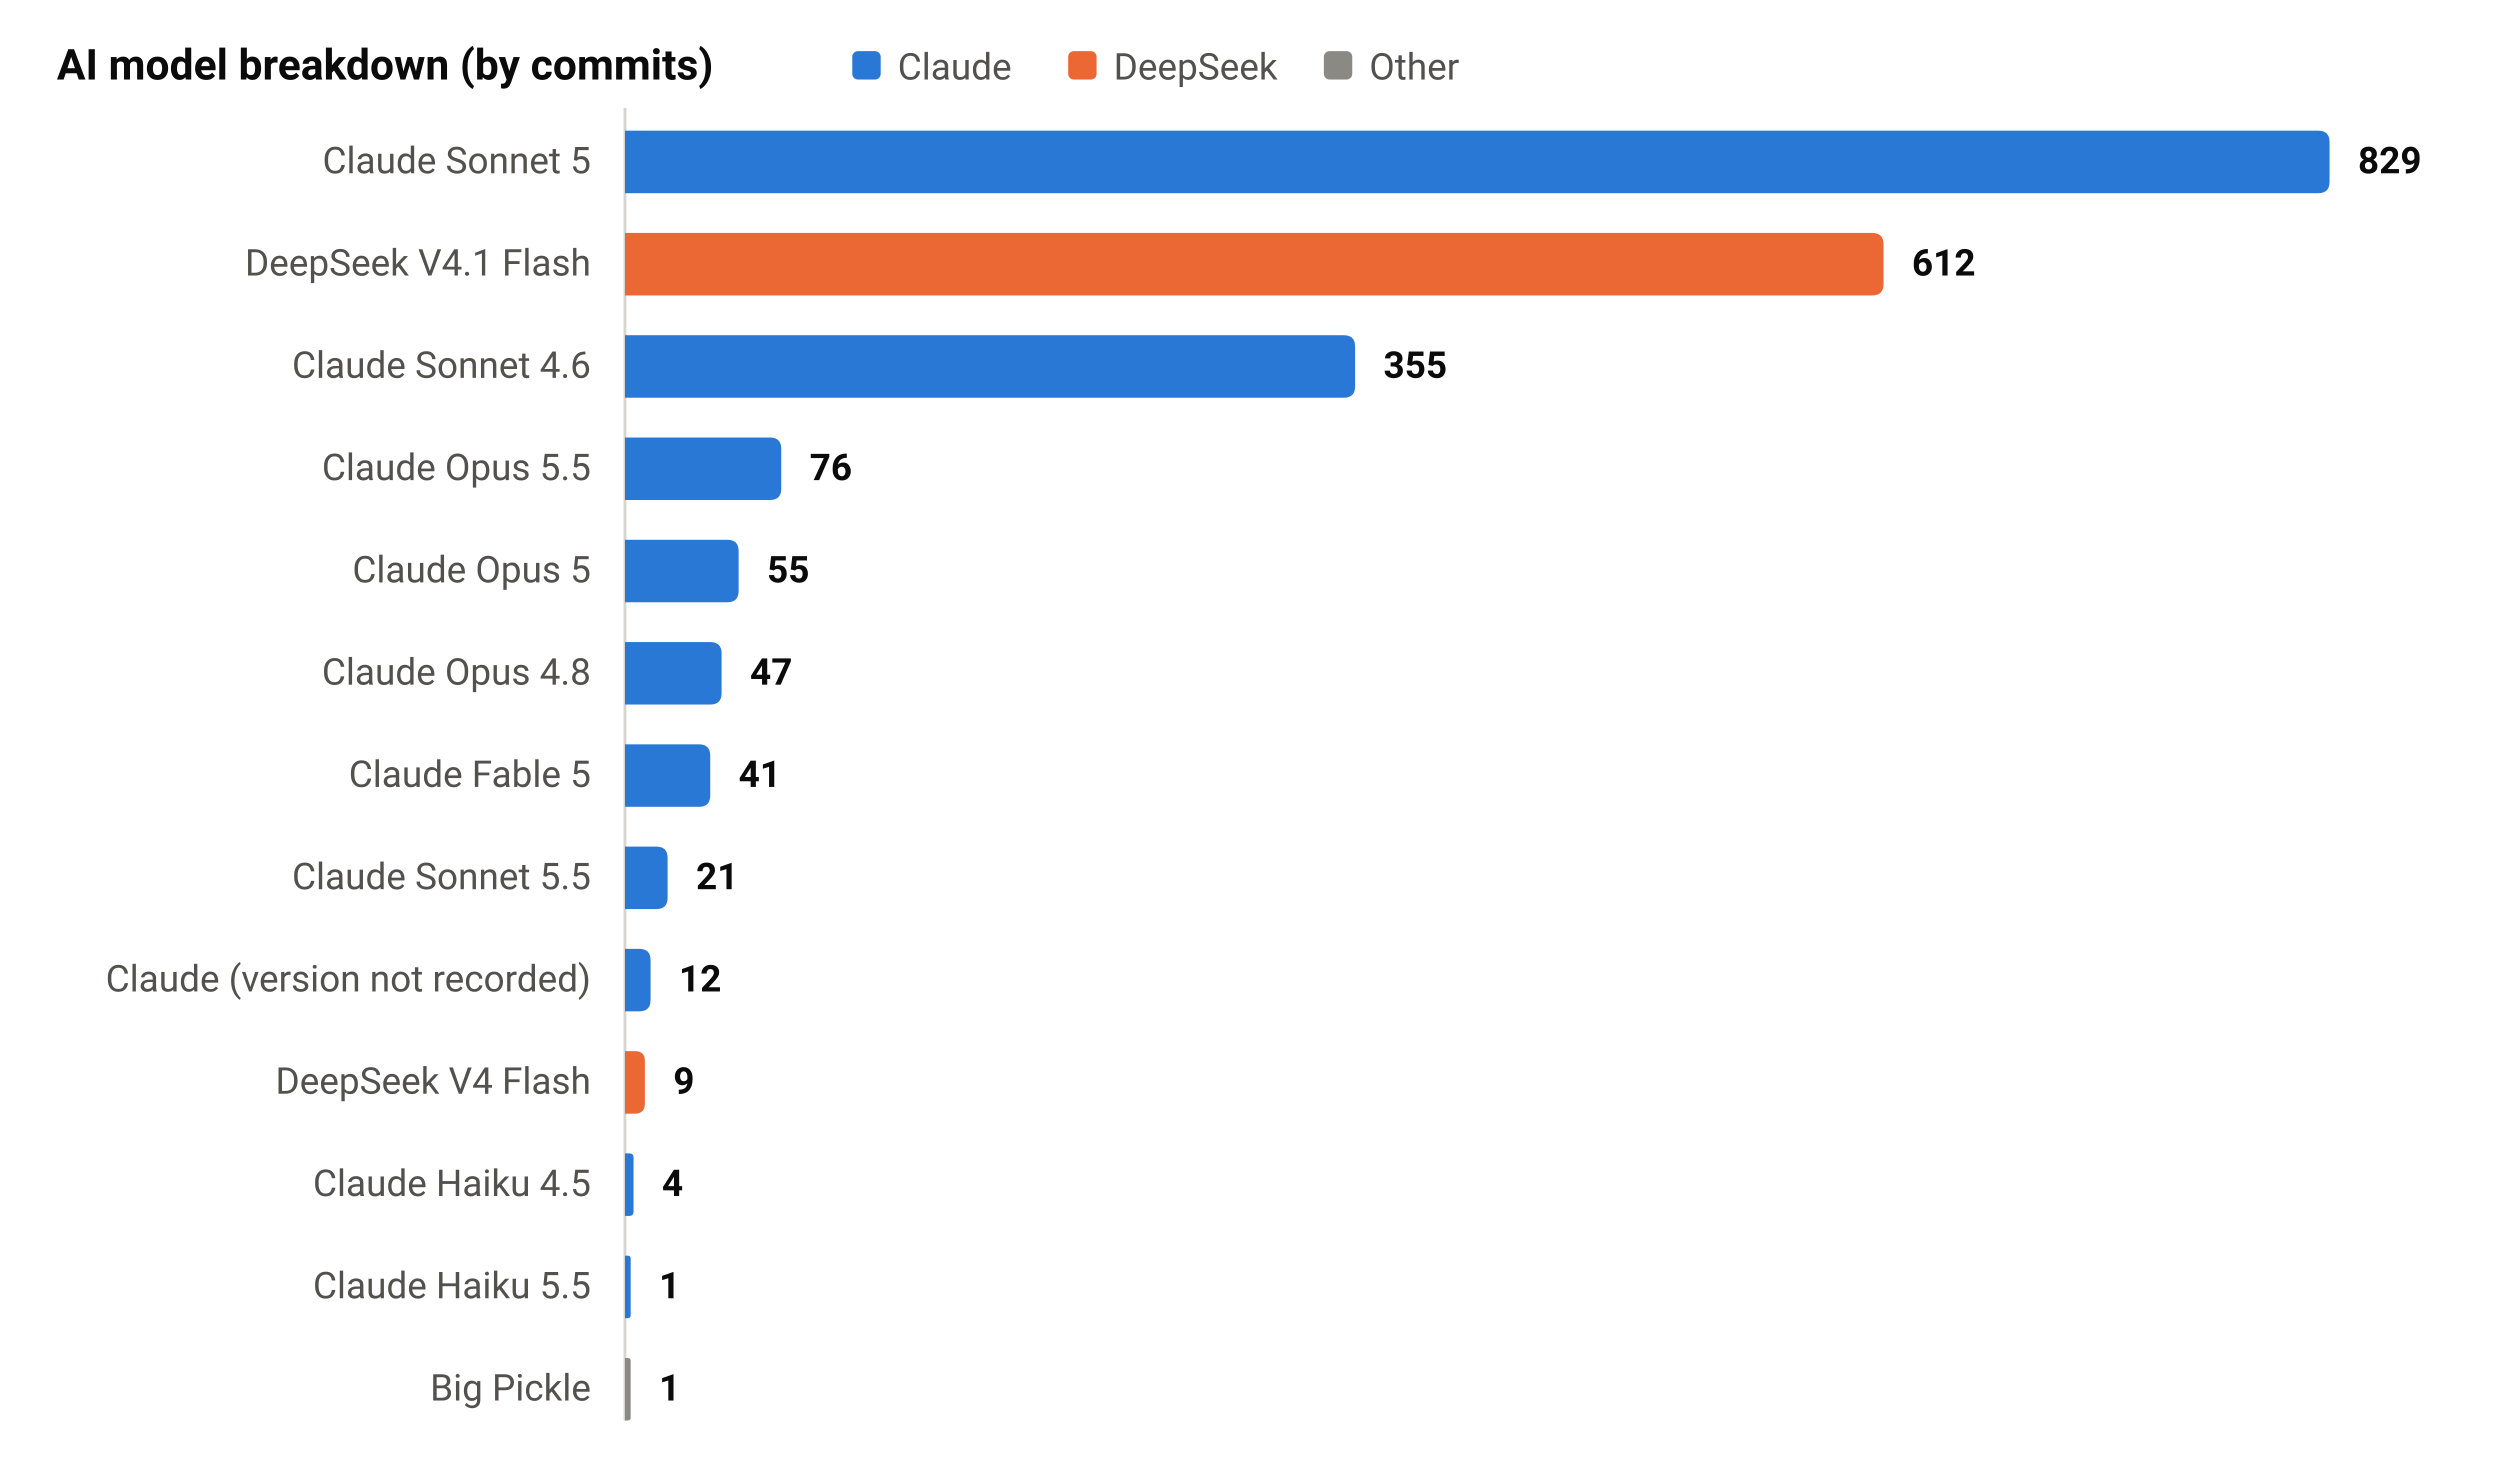
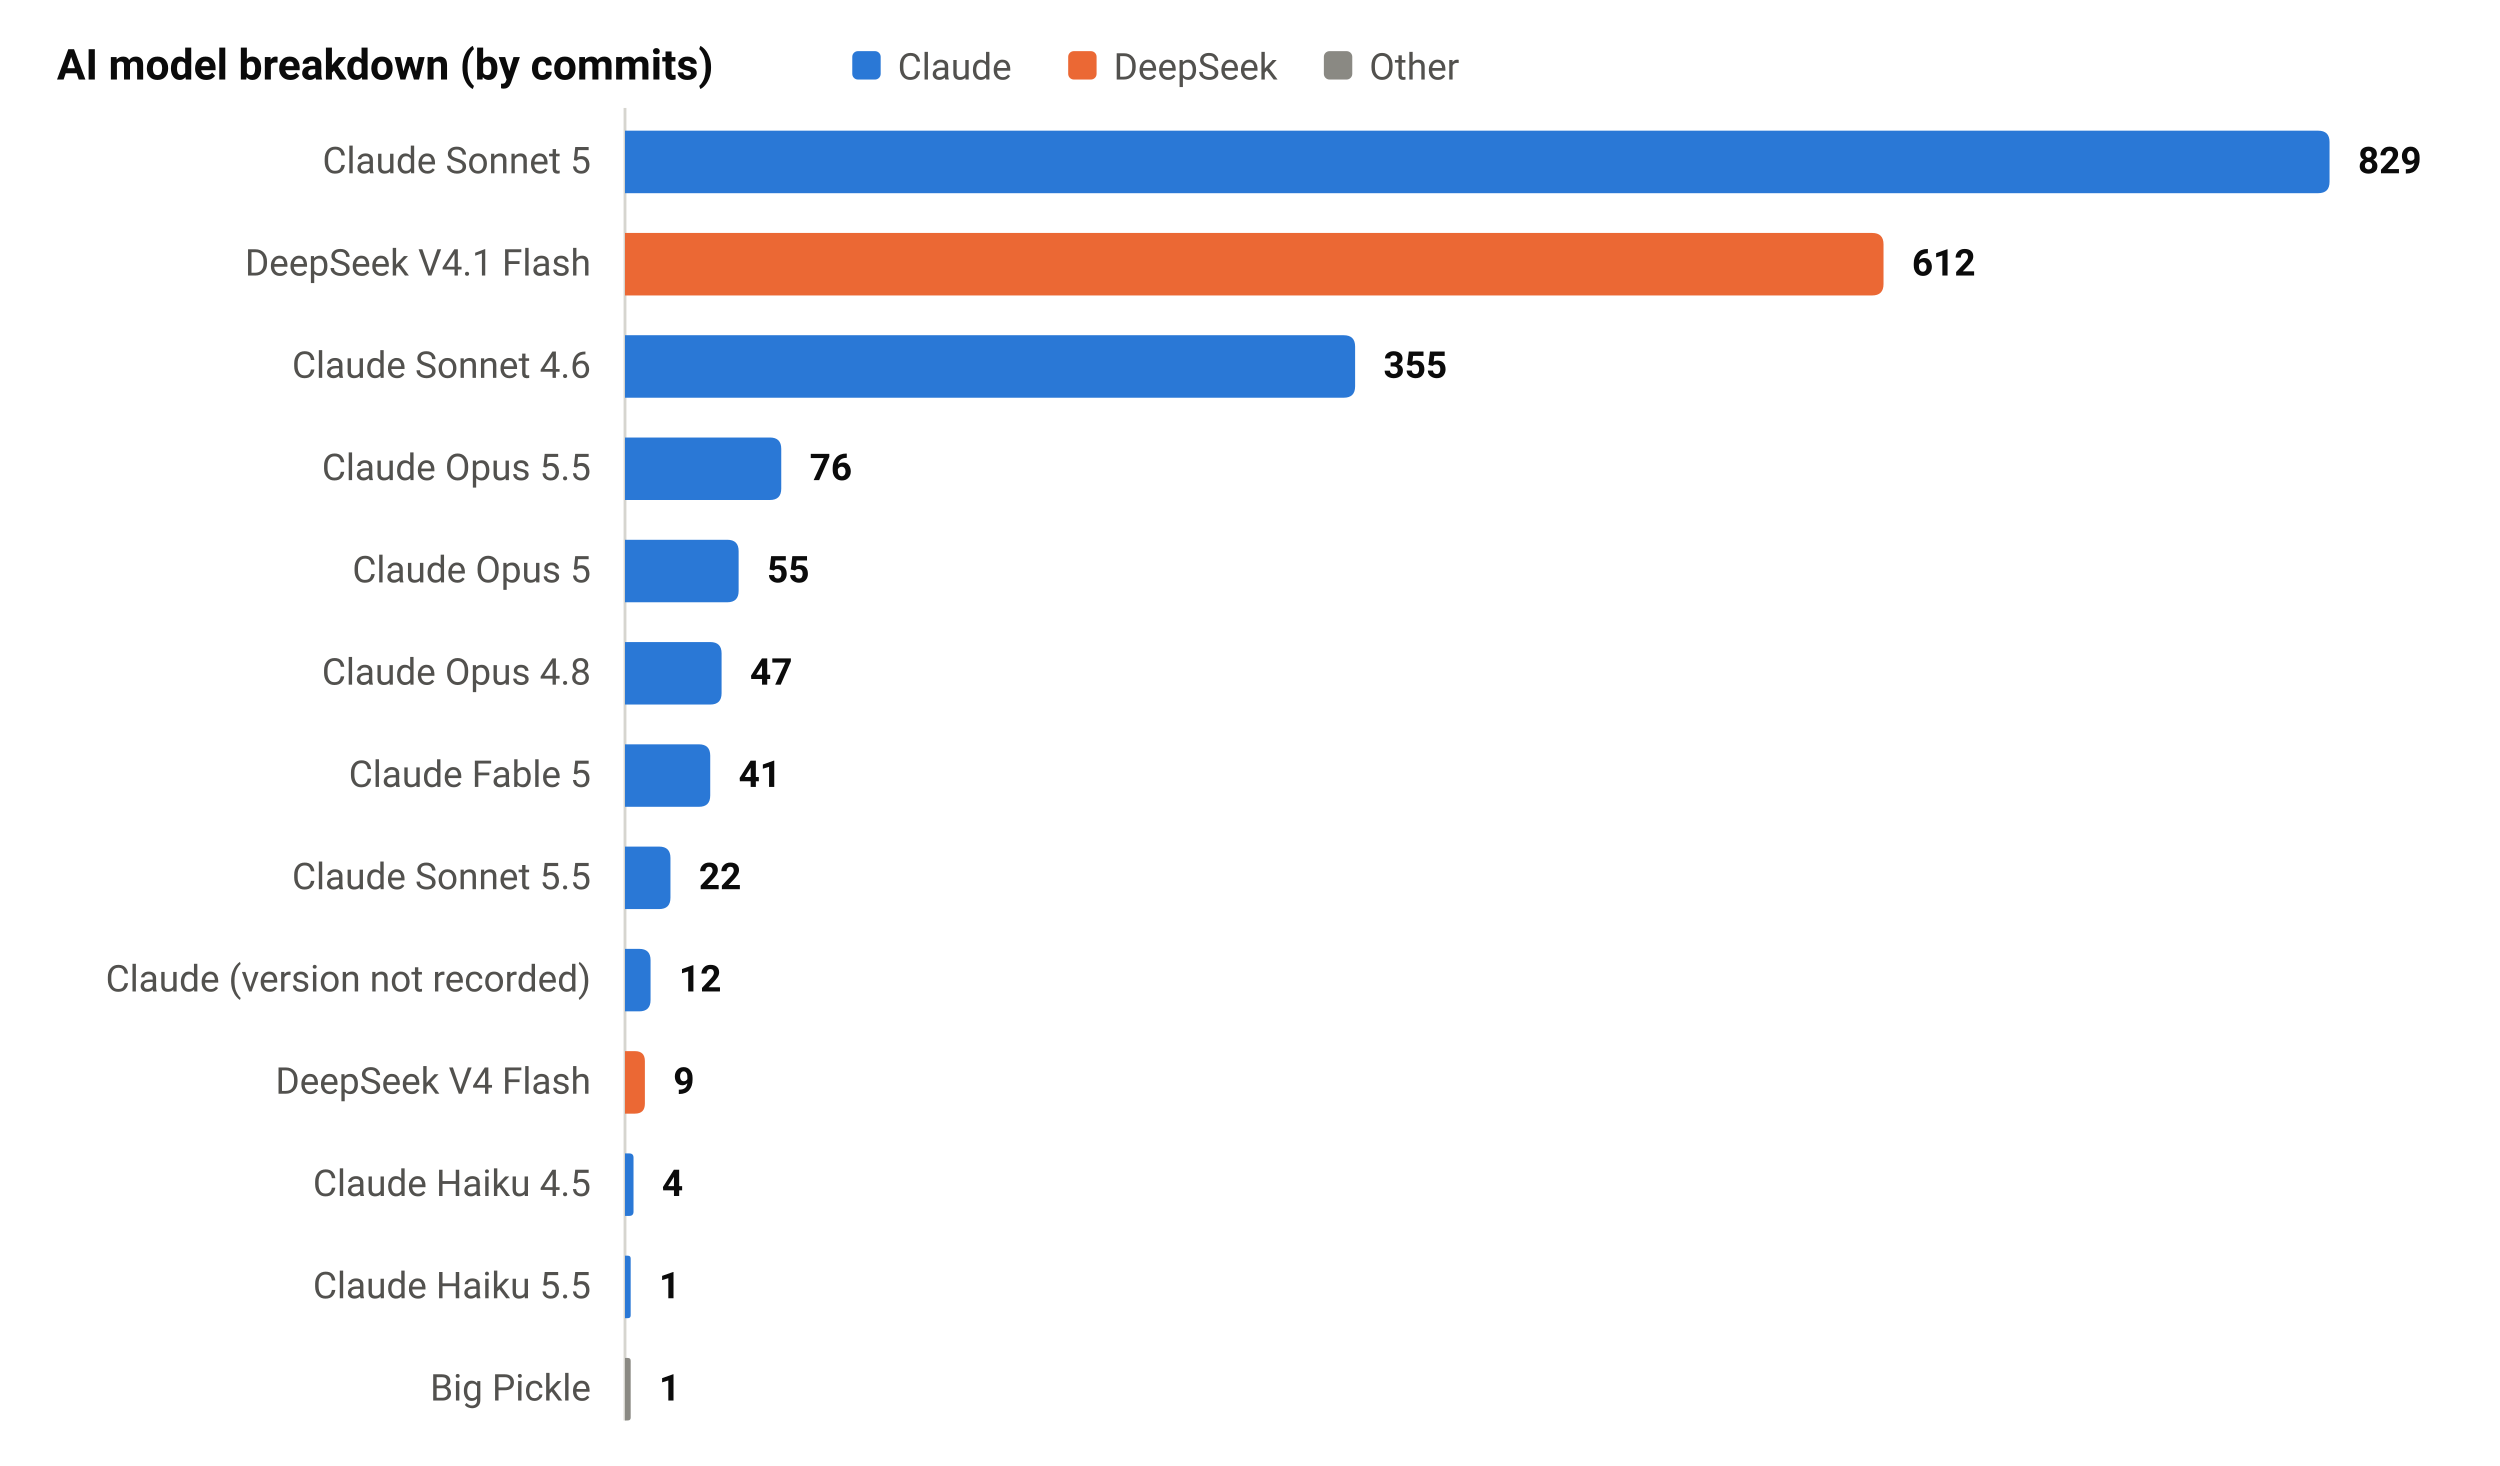
<svg xmlns="http://www.w3.org/2000/svg" viewBox="0 0 880 516" font-family="-apple-system, BlinkMacSystemFont, 'Segoe UI', Roboto, Helvetica, Arial, sans-serif" role="img">
  <text x="20" y="28" fill="#0b0b0b" font-size="15" font-weight="600">AI model breakdown (by commits)</text>
  <line x1="220" y1="38" x2="220" y2="500" stroke="#d6d5cf" stroke-width="1" />
  <rect x="300" y="18" width="10" height="10" rx="2" fill="#2a78d6" />
  <text x="316" y="28" fill="#52514e" font-size="13">Claude</text>
  <rect x="376" y="18" width="10" height="10" rx="2" fill="#eb6834" />
  <text x="392" y="28" fill="#52514e" font-size="13">DeepSeek</text>
  <rect x="466" y="18" width="10" height="10" rx="2" fill="#8a8983" />
  <text x="482" y="28" fill="#52514e" font-size="13">Other</text>
  <text x="208" y="61" fill="#52514e" font-size="13" text-anchor="end">Claude Sonnet 5</text>
  <path d="M220,46 H816 Q820,46 820,50 V64 Q820,68 816,68 H220 Z" fill="#2a78d6" />
  <text x="830" y="61" fill="#0b0b0b" font-size="13" font-weight="600">829</text>
  <text x="208" y="97" fill="#52514e" font-size="13" text-anchor="end">DeepSeek V4.1 Flash</text>
  <path d="M220,82 H659 Q663,82 663,86 V100 Q663,104 659,104 H220 Z" fill="#eb6834" />
  <text x="673" y="97" fill="#0b0b0b" font-size="13" font-weight="600">612</text>
  <text x="208" y="133" fill="#52514e" font-size="13" text-anchor="end">Claude Sonnet 4.6</text>
  <path d="M220,118 H473 Q477,118 477,122 V136 Q477,140 473,140 H220 Z" fill="#2a78d6" />
  <text x="487" y="133" fill="#0b0b0b" font-size="13" font-weight="600">355</text>
  <text x="208" y="169" fill="#52514e" font-size="13" text-anchor="end">Claude Opus 5.5</text>
  <path d="M220,154 H271 Q275,154 275,158 V172 Q275,176 271,176 H220 Z" fill="#2a78d6" />
  <text x="285" y="169" fill="#0b0b0b" font-size="13" font-weight="600">76</text>
  <text x="208" y="205" fill="#52514e" font-size="13" text-anchor="end">Claude Opus 5</text>
  <path d="M220,190 H256 Q260,190 260,194 V208 Q260,212 256,212 H220 Z" fill="#2a78d6" />
  <text x="270" y="205" fill="#0b0b0b" font-size="13" font-weight="600">55</text>
  <text x="208" y="241" fill="#52514e" font-size="13" text-anchor="end">Claude Opus 4.8</text>
  <path d="M220,226 H250 Q254,226 254,230 V244 Q254,248 250,248 H220 Z" fill="#2a78d6" />
  <text x="264" y="241" fill="#0b0b0b" font-size="13" font-weight="600">47</text>
  <text x="208" y="277" fill="#52514e" font-size="13" text-anchor="end">Claude Fable 5</text>
  <path d="M220,262 H246 Q250,262 250,266 V280 Q250,284 246,284 H220 Z" fill="#2a78d6" />
  <text x="260" y="277" fill="#0b0b0b" font-size="13" font-weight="600">41</text>
  <text x="208" y="313" fill="#52514e" font-size="13" text-anchor="end">Claude Sonnet 5.5</text>
-   <path d="M220,298 H231 Q235,298 235,302 V316 Q235,320 231,320 H220 Z" fill="#2a78d6" />
-   <text x="245" y="313" fill="#0b0b0b" font-size="13" font-weight="600">21</text>
+   <path d="M220,298 H232 Q236,298 236,302 V316 Q236,320 232,320 H220 Z" fill="#2a78d6" />
+   <text x="246" y="313" fill="#0b0b0b" font-size="13" font-weight="600">22</text>
  <text x="208" y="349" fill="#52514e" font-size="13" text-anchor="end">Claude (version not recorded)</text>
  <path d="M220,334 H225 Q229,334 229,338 V352 Q229,356 225,356 H220 Z" fill="#2a78d6" />
  <text x="239" y="349" fill="#0b0b0b" font-size="13" font-weight="600">12</text>
  <text x="208" y="385" fill="#52514e" font-size="13" text-anchor="end">DeepSeek V4 Flash</text>
  <path d="M220,370 H223.5 Q227,370 227,373.5 V388.5 Q227,392 223.5,392 H220 Z" fill="#eb6834" />
  <text x="237" y="385" fill="#0b0b0b" font-size="13" font-weight="600">9</text>
  <text x="208" y="421" fill="#52514e" font-size="13" text-anchor="end">Claude Haiku 4.5</text>
  <path d="M220,406 H221.5 Q223,406 223,407.5 V426.5 Q223,428 221.5,428 H220 Z" fill="#2a78d6" />
  <text x="233" y="421" fill="#0b0b0b" font-size="13" font-weight="600">4</text>
  <text x="208" y="457" fill="#52514e" font-size="13" text-anchor="end">Claude Haiku 5.5</text>
  <path d="M220,442 H221 Q222,442 222,443 V463 Q222,464 221,464 H220 Z" fill="#2a78d6" />
  <text x="232" y="457" fill="#0b0b0b" font-size="13" font-weight="600">1</text>
  <text x="208" y="493" fill="#52514e" font-size="13" text-anchor="end">Big Pickle</text>
  <path d="M220,478 H221 Q222,478 222,479 V499 Q222,500 221,500 H220 Z" fill="#8a8983" />
  <text x="232" y="493" fill="#0b0b0b" font-size="13" font-weight="600">1</text>
</svg>
